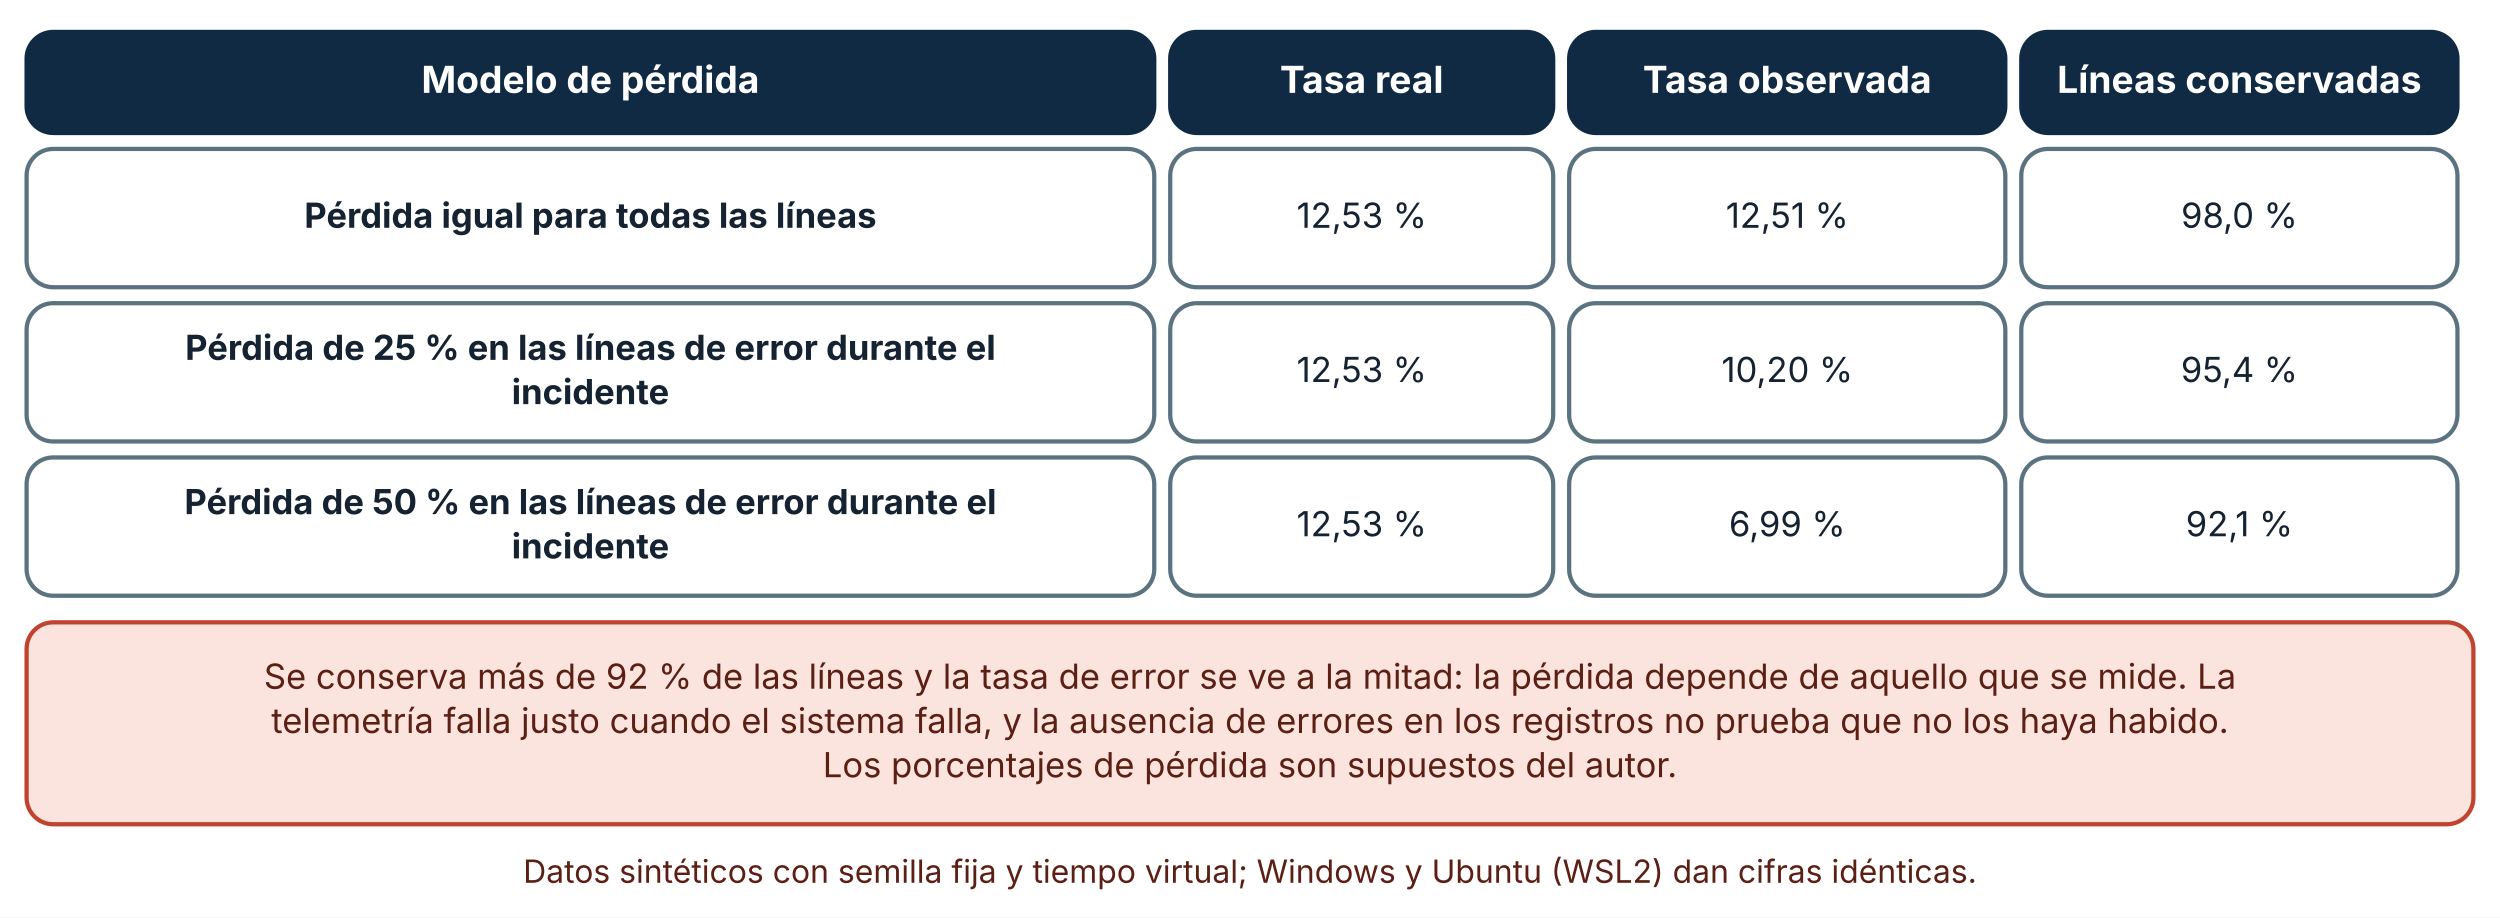
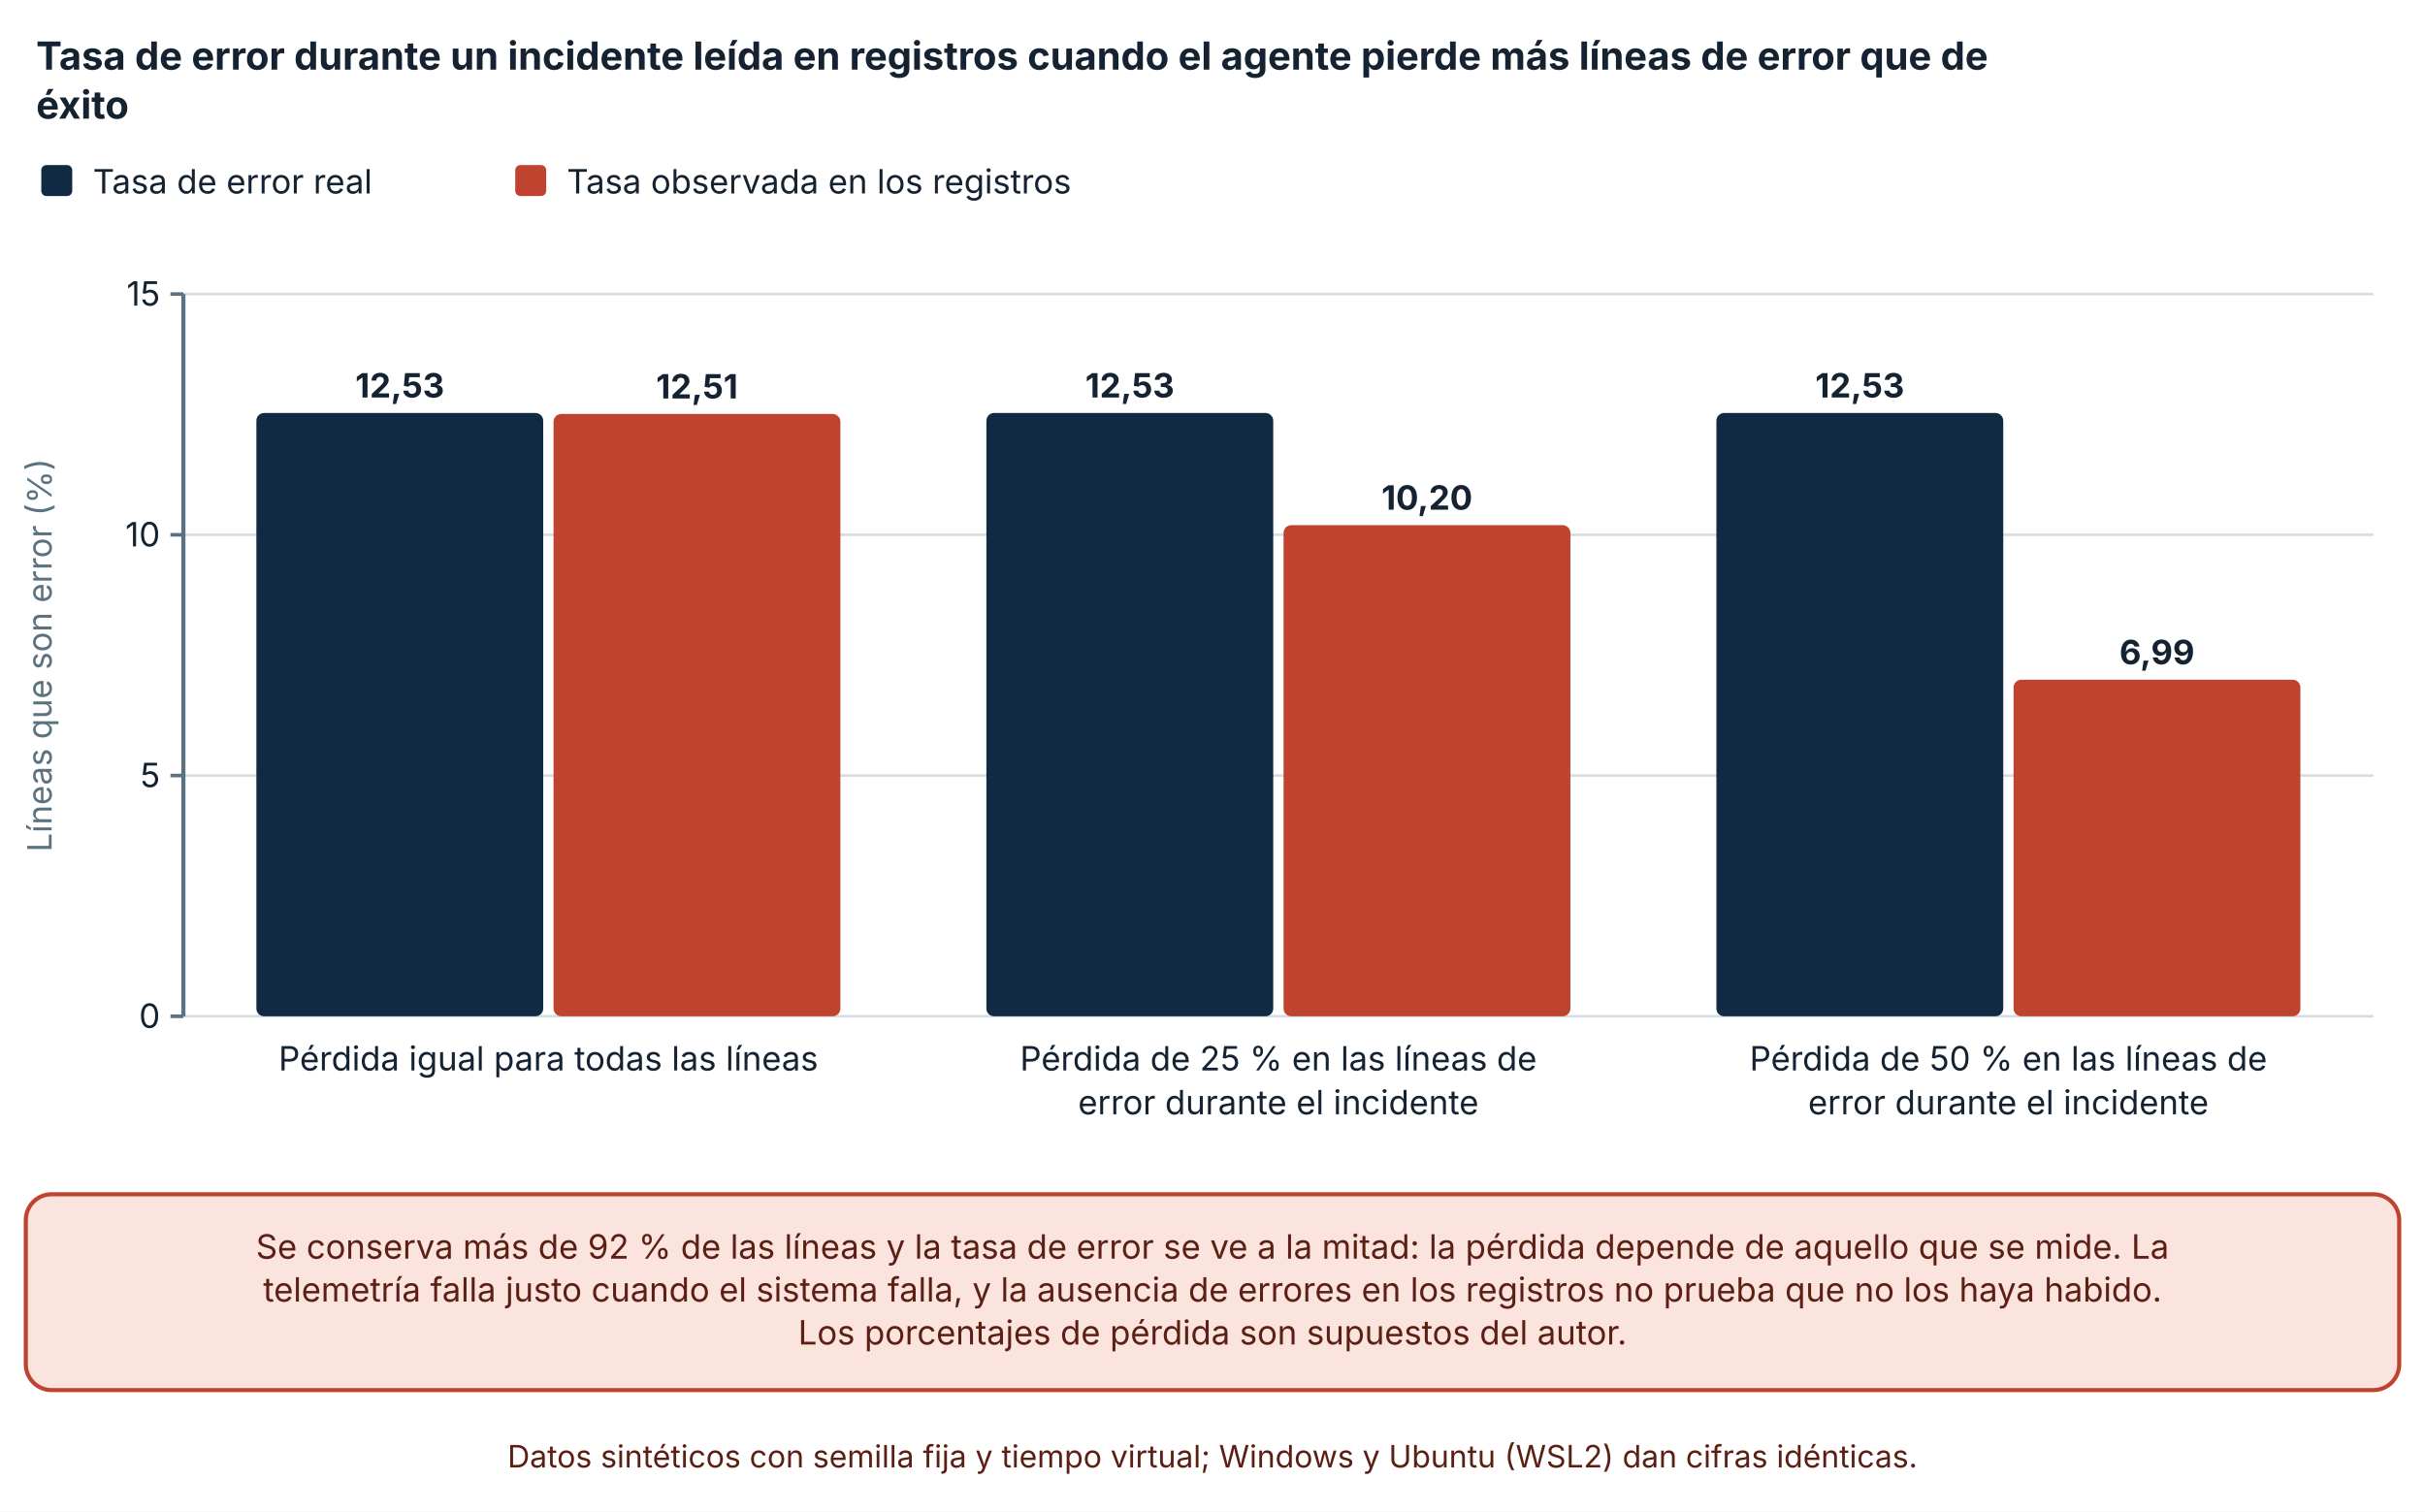
- <svg xmlns="http://www.w3.org/2000/svg" viewBox="0 0 940 345" width="940" height="345" role="img" aria-labelledby="t d" font-family="Inter, 'Segoe UI', system-ui, -apple-system, sans-serif">
+ <svg xmlns="http://www.w3.org/2000/svg" viewBox="0 0 940 586" width="940" height="586" role="img" aria-labelledby="t d" font-family="Inter, 'Segoe UI', system-ui, -apple-system, sans-serif">
  <defs>
    <marker id="arrow" viewBox="0 0 10 10" refX="9" refY="5" markerWidth="8" markerHeight="8" orient="auto-start-reverse">
      <path d="M0,0 L10,5 L0,10 z" fill="#32505f" />
    </marker>
    <marker id="arrow-coral" viewBox="0 0 10 10" refX="9" refY="5" markerWidth="8" markerHeight="8" orient="auto-start-reverse">
      <path d="M0,0 L10,5 L0,10 z" fill="#c0432f" />
    </marker>
  </defs>
-   <rect width="940" height="345" fill="#ffffff" />
-   <rect x="10" y="12" width="424" height="38" rx="10" fill="#102a43" stroke="#102a43" stroke-width="1.6" />
-   <text x="222" y="34.92" font-size="14" text-anchor="middle" font-weight="700" fill="#ffffff">
-     <tspan x="222" dy="0">Modelo de pérdida</tspan>
+   <rect width="940" height="586" fill="#ffffff" />
+   <text x="14" y="27" font-size="15" text-anchor="start" font-weight="700" fill="#142231">
+     <tspan x="14" dy="0">Tasa de error durante un incidente leída en registros cuando el agente pierde más líneas de error que de</tspan>
  </text>
-   <rect x="440" y="12" width="144" height="38" rx="10" fill="#102a43" stroke="#102a43" stroke-width="1.6" />
-   <text x="512" y="34.92" font-size="14" text-anchor="middle" font-weight="700" fill="#ffffff">
-     <tspan x="512" dy="0">Tasa real</tspan>
+   <text x="14" y="46" font-size="15" text-anchor="start" font-weight="700" fill="#142231">
+     <tspan x="14" dy="0">éxito</tspan>
  </text>
-   <rect x="590" y="12" width="164" height="38" rx="10" fill="#102a43" stroke="#102a43" stroke-width="1.6" />
-   <text x="672" y="34.92" font-size="14" text-anchor="middle" font-weight="700" fill="#ffffff">
-     <tspan x="672" dy="0">Tasa observada</tspan>
+   <rect x="16" y="64" width="12" height="12" rx="2" fill="#102a43" />
+   <text x="36" y="75" font-size="13" text-anchor="start" font-weight="400" fill="#142231">
+     <tspan x="36" dy="0">Tasa de error real</tspan>
  </text>
-   <rect x="760" y="12" width="164" height="38" rx="10" fill="#102a43" stroke="#102a43" stroke-width="1.6" />
-   <text x="842" y="34.92" font-size="14" text-anchor="middle" font-weight="700" fill="#ffffff">
-     <tspan x="842" dy="0">Líneas conservadas</tspan>
+   <rect x="199.72" y="64" width="12" height="12" rx="2" fill="#c0432f" />
+   <text x="219.72" y="75" font-size="13" text-anchor="start" font-weight="400" fill="#142231">
+     <tspan x="219.72" dy="0">Tasa observada en los registros</tspan>
  </text>
-   <rect x="10" y="56" width="424" height="52" rx="10" fill="#ffffff" stroke="#5b7280" stroke-width="1.6" />
-   <text x="222" y="85.64" font-size="13" text-anchor="middle" font-weight="700" fill="#142231">
-     <tspan x="222" dy="0">Pérdida igual para todas las líneas</tspan>
+   <line x1="71.08" y1="394" x2="920" y2="394" stroke="#d5dde1" stroke-width="1" />
+   <line x1="66.08" y1="394" x2="71.08" y2="394" stroke="#5b7280" stroke-width="1.4" />
+   <text x="62.08" y="398.5" font-size="13" text-anchor="end" font-weight="400" fill="#142231">
+     <tspan x="62.08" dy="0">0</tspan>
  </text>
-   <rect x="440" y="56" width="144" height="52" rx="10" fill="#ffffff" stroke="#5b7280" stroke-width="1.6" />
-   <text x="512" y="85.64" font-size="13" text-anchor="middle" font-weight="400" fill="#142231">
-     <tspan x="512" dy="0">12,53 %</tspan>
+   <line x1="71.08" y1="300.667" x2="920" y2="300.667" stroke="#d5dde1" stroke-width="1" />
+   <line x1="66.08" y1="300.667" x2="71.08" y2="300.667" stroke="#5b7280" stroke-width="1.4" />
+   <text x="62.08" y="305.167" font-size="13" text-anchor="end" font-weight="400" fill="#142231">
+     <tspan x="62.08" dy="0">5</tspan>
  </text>
-   <rect x="590" y="56" width="164" height="52" rx="10" fill="#ffffff" stroke="#5b7280" stroke-width="1.6" />
-   <text x="672" y="85.64" font-size="13" text-anchor="middle" font-weight="400" fill="#142231">
-     <tspan x="672" dy="0">12,51 %</tspan>
+   <line x1="71.08" y1="207.333" x2="920" y2="207.333" stroke="#d5dde1" stroke-width="1" />
+   <line x1="66.08" y1="207.333" x2="71.08" y2="207.333" stroke="#5b7280" stroke-width="1.4" />
+   <text x="62.08" y="211.833" font-size="13" text-anchor="end" font-weight="400" fill="#142231">
+     <tspan x="62.08" dy="0">10</tspan>
  </text>
-   <rect x="760" y="56" width="164" height="52" rx="10" fill="#ffffff" stroke="#5b7280" stroke-width="1.6" />
-   <text x="842" y="85.64" font-size="13" text-anchor="middle" font-weight="400" fill="#142231">
-     <tspan x="842" dy="0">98,0 %</tspan>
+   <line x1="71.08" y1="114" x2="920" y2="114" stroke="#d5dde1" stroke-width="1" />
+   <line x1="66.08" y1="114" x2="71.08" y2="114" stroke="#5b7280" stroke-width="1.4" />
+   <text x="62.08" y="118.5" font-size="13" text-anchor="end" font-weight="400" fill="#142231">
+     <tspan x="62.08" dy="0">15</tspan>
  </text>
-   <rect x="10" y="114" width="424" height="52" rx="10" fill="#ffffff" stroke="#5b7280" stroke-width="1.6" />
-   <text x="222" y="135.32" font-size="13" text-anchor="middle" font-weight="700" fill="#142231">
-     <tspan x="222" dy="0">Pérdida de 25 % en las líneas de error durante el</tspan>
+   <line x1="71.08" y1="114" x2="71.08" y2="394" stroke="#5b7280" stroke-width="1.6" />
+   <text x="20" y="254" font-size="13" text-anchor="middle" font-weight="400" fill="#5b7280" transform="rotate(-90 20 254)">Líneas que son error (%)</text>
+   <rect x="99.377" y="160.107" width="111.189" height="233.893" rx="3" fill="#102a43" />
+   <text x="154.972" y="154.107" font-size="13" text-anchor="middle" font-weight="700" fill="#142231">
+     <tspan x="154.972" dy="0">12,53</tspan>
  </text>
-   <text x="222" y="151.96" font-size="13" text-anchor="middle" font-weight="700" fill="#142231">
-     <tspan x="222" dy="0">incidente</tspan>
+   <rect x="214.567" y="160.48" width="111.189" height="233.52" rx="3" fill="#c0432f" />
+   <text x="270.161" y="154.48" font-size="13" text-anchor="middle" font-weight="700" fill="#142231">
+     <tspan x="270.161" dy="0">12,51</tspan>
  </text>
-   <rect x="440" y="114" width="144" height="52" rx="10" fill="#ffffff" stroke="#5b7280" stroke-width="1.6" />
-   <text x="512" y="143.64" font-size="13" text-anchor="middle" font-weight="400" fill="#142231">
-     <tspan x="512" dy="0">12,53 %</tspan>
+   <text x="212.567" y="415" font-size="13" text-anchor="middle" font-weight="400" fill="#142231">
+     <tspan x="212.567" dy="0">Pérdida igual para todas las líneas</tspan>
  </text>
-   <rect x="590" y="114" width="164" height="52" rx="10" fill="#ffffff" stroke="#5b7280" stroke-width="1.6" />
-   <text x="672" y="143.64" font-size="13" text-anchor="middle" font-weight="400" fill="#142231">
-     <tspan x="672" dy="0">10,20 %</tspan>
+   <rect x="382.351" y="160.107" width="111.189" height="233.893" rx="3" fill="#102a43" />
+   <text x="437.945" y="154.107" font-size="13" text-anchor="middle" font-weight="700" fill="#142231">
+     <tspan x="437.945" dy="0">12,53</tspan>
  </text>
-   <rect x="760" y="114" width="164" height="52" rx="10" fill="#ffffff" stroke="#5b7280" stroke-width="1.6" />
-   <text x="842" y="143.64" font-size="13" text-anchor="middle" font-weight="400" fill="#142231">
-     <tspan x="842" dy="0">95,4 %</tspan>
+   <rect x="497.54" y="203.6" width="111.189" height="190.4" rx="3" fill="#c0432f" />
+   <text x="553.135" y="197.6" font-size="13" text-anchor="middle" font-weight="700" fill="#142231">
+     <tspan x="553.135" dy="0">10,20</tspan>
  </text>
-   <rect x="10" y="172" width="424" height="52" rx="10" fill="#ffffff" stroke="#5b7280" stroke-width="1.6" />
-   <text x="222" y="193.32" font-size="13" text-anchor="middle" font-weight="700" fill="#142231">
-     <tspan x="222" dy="0">Pérdida de 50 % en las líneas de error durante el</tspan>
+   <text x="495.54" y="415" font-size="13" text-anchor="middle" font-weight="400" fill="#142231">
+     <tspan x="495.54" dy="0">Pérdida de 25 % en las líneas de</tspan>
  </text>
-   <text x="222" y="209.96" font-size="13" text-anchor="middle" font-weight="700" fill="#142231">
-     <tspan x="222" dy="0">incidente</tspan>
+   <text x="495.54" y="432" font-size="13" text-anchor="middle" font-weight="400" fill="#142231">
+     <tspan x="495.54" dy="0">error durante el incidente</tspan>
  </text>
-   <rect x="440" y="172" width="144" height="52" rx="10" fill="#ffffff" stroke="#5b7280" stroke-width="1.6" />
-   <text x="512" y="201.64" font-size="13" text-anchor="middle" font-weight="400" fill="#142231">
-     <tspan x="512" dy="0">12,53 %</tspan>
+   <rect x="665.324" y="160.107" width="111.189" height="233.893" rx="3" fill="#102a43" />
+   <text x="720.919" y="154.107" font-size="13" text-anchor="middle" font-weight="700" fill="#142231">
+     <tspan x="720.919" dy="0">12,53</tspan>
  </text>
-   <rect x="590" y="172" width="164" height="52" rx="10" fill="#ffffff" stroke="#5b7280" stroke-width="1.6" />
-   <text x="672" y="201.64" font-size="13" text-anchor="middle" font-weight="400" fill="#142231">
-     <tspan x="672" dy="0">6,99 %</tspan>
+   <rect x="780.513" y="263.52" width="111.189" height="130.48" rx="3" fill="#c0432f" />
+   <text x="836.108" y="257.52" font-size="13" text-anchor="middle" font-weight="700" fill="#142231">
+     <tspan x="836.108" dy="0">6,99</tspan>
  </text>
-   <rect x="760" y="172" width="164" height="52" rx="10" fill="#ffffff" stroke="#5b7280" stroke-width="1.6" />
-   <text x="842" y="201.64" font-size="13" text-anchor="middle" font-weight="400" fill="#142231">
-     <tspan x="842" dy="0">92,1 %</tspan>
+   <text x="778.513" y="415" font-size="13" text-anchor="middle" font-weight="400" fill="#142231">
+     <tspan x="778.513" dy="0">Pérdida de 50 % en las líneas de</tspan>
  </text>
-   <rect x="10" y="234" width="920" height="75.92" rx="10" fill="#fbe4de" stroke="#c0432f" stroke-width="1.6" />
-   <text x="470" y="258.96" font-size="13" text-anchor="middle" font-weight="400" fill="#5c1f14">
+   <text x="778.513" y="432" font-size="13" text-anchor="middle" font-weight="400" fill="#142231">
+     <tspan x="778.513" dy="0">error durante el incidente</tspan>
+   </text>
+   <rect x="10" y="463" width="920" height="75.92" rx="10" fill="#fbe4de" stroke="#c0432f" stroke-width="1.6" />
+   <text x="470" y="487.96" font-size="13" text-anchor="middle" font-weight="400" fill="#5c1f14">
    <tspan x="470" dy="0">Se conserva más de 92 % de las líneas y la tasa de error se ve a la mitad: la pérdida depende de aquello que se mide. La</tspan>
  </text>
-   <text x="470" y="275.6" font-size="13" text-anchor="middle" font-weight="400" fill="#5c1f14">
+   <text x="470" y="504.6" font-size="13" text-anchor="middle" font-weight="400" fill="#5c1f14">
    <tspan x="470" dy="0">telemetría falla justo cuando el sistema falla, y la ausencia de errores en los registros no prueba que no los haya habido.</tspan>
  </text>
-   <text x="470" y="292.24" font-size="13" text-anchor="middle" font-weight="400" fill="#5c1f14">
+   <text x="470" y="521.24" font-size="13" text-anchor="middle" font-weight="400" fill="#5c1f14">
    <tspan x="470" dy="0">Los porcentajes de pérdida son supuestos del autor.</tspan>
  </text>
-   <text x="470" y="331.92" font-size="12" text-anchor="middle" font-weight="400" fill="#5c1f14">
+   <text x="470" y="568.92" font-size="12" text-anchor="middle" font-weight="400" fill="#5c1f14">
    <tspan x="470" dy="0">Datos sintéticos con semilla fija y tiempo virtual; Windows y Ubuntu (WSL2) dan cifras idénticas.</tspan>
  </text>
</svg>
